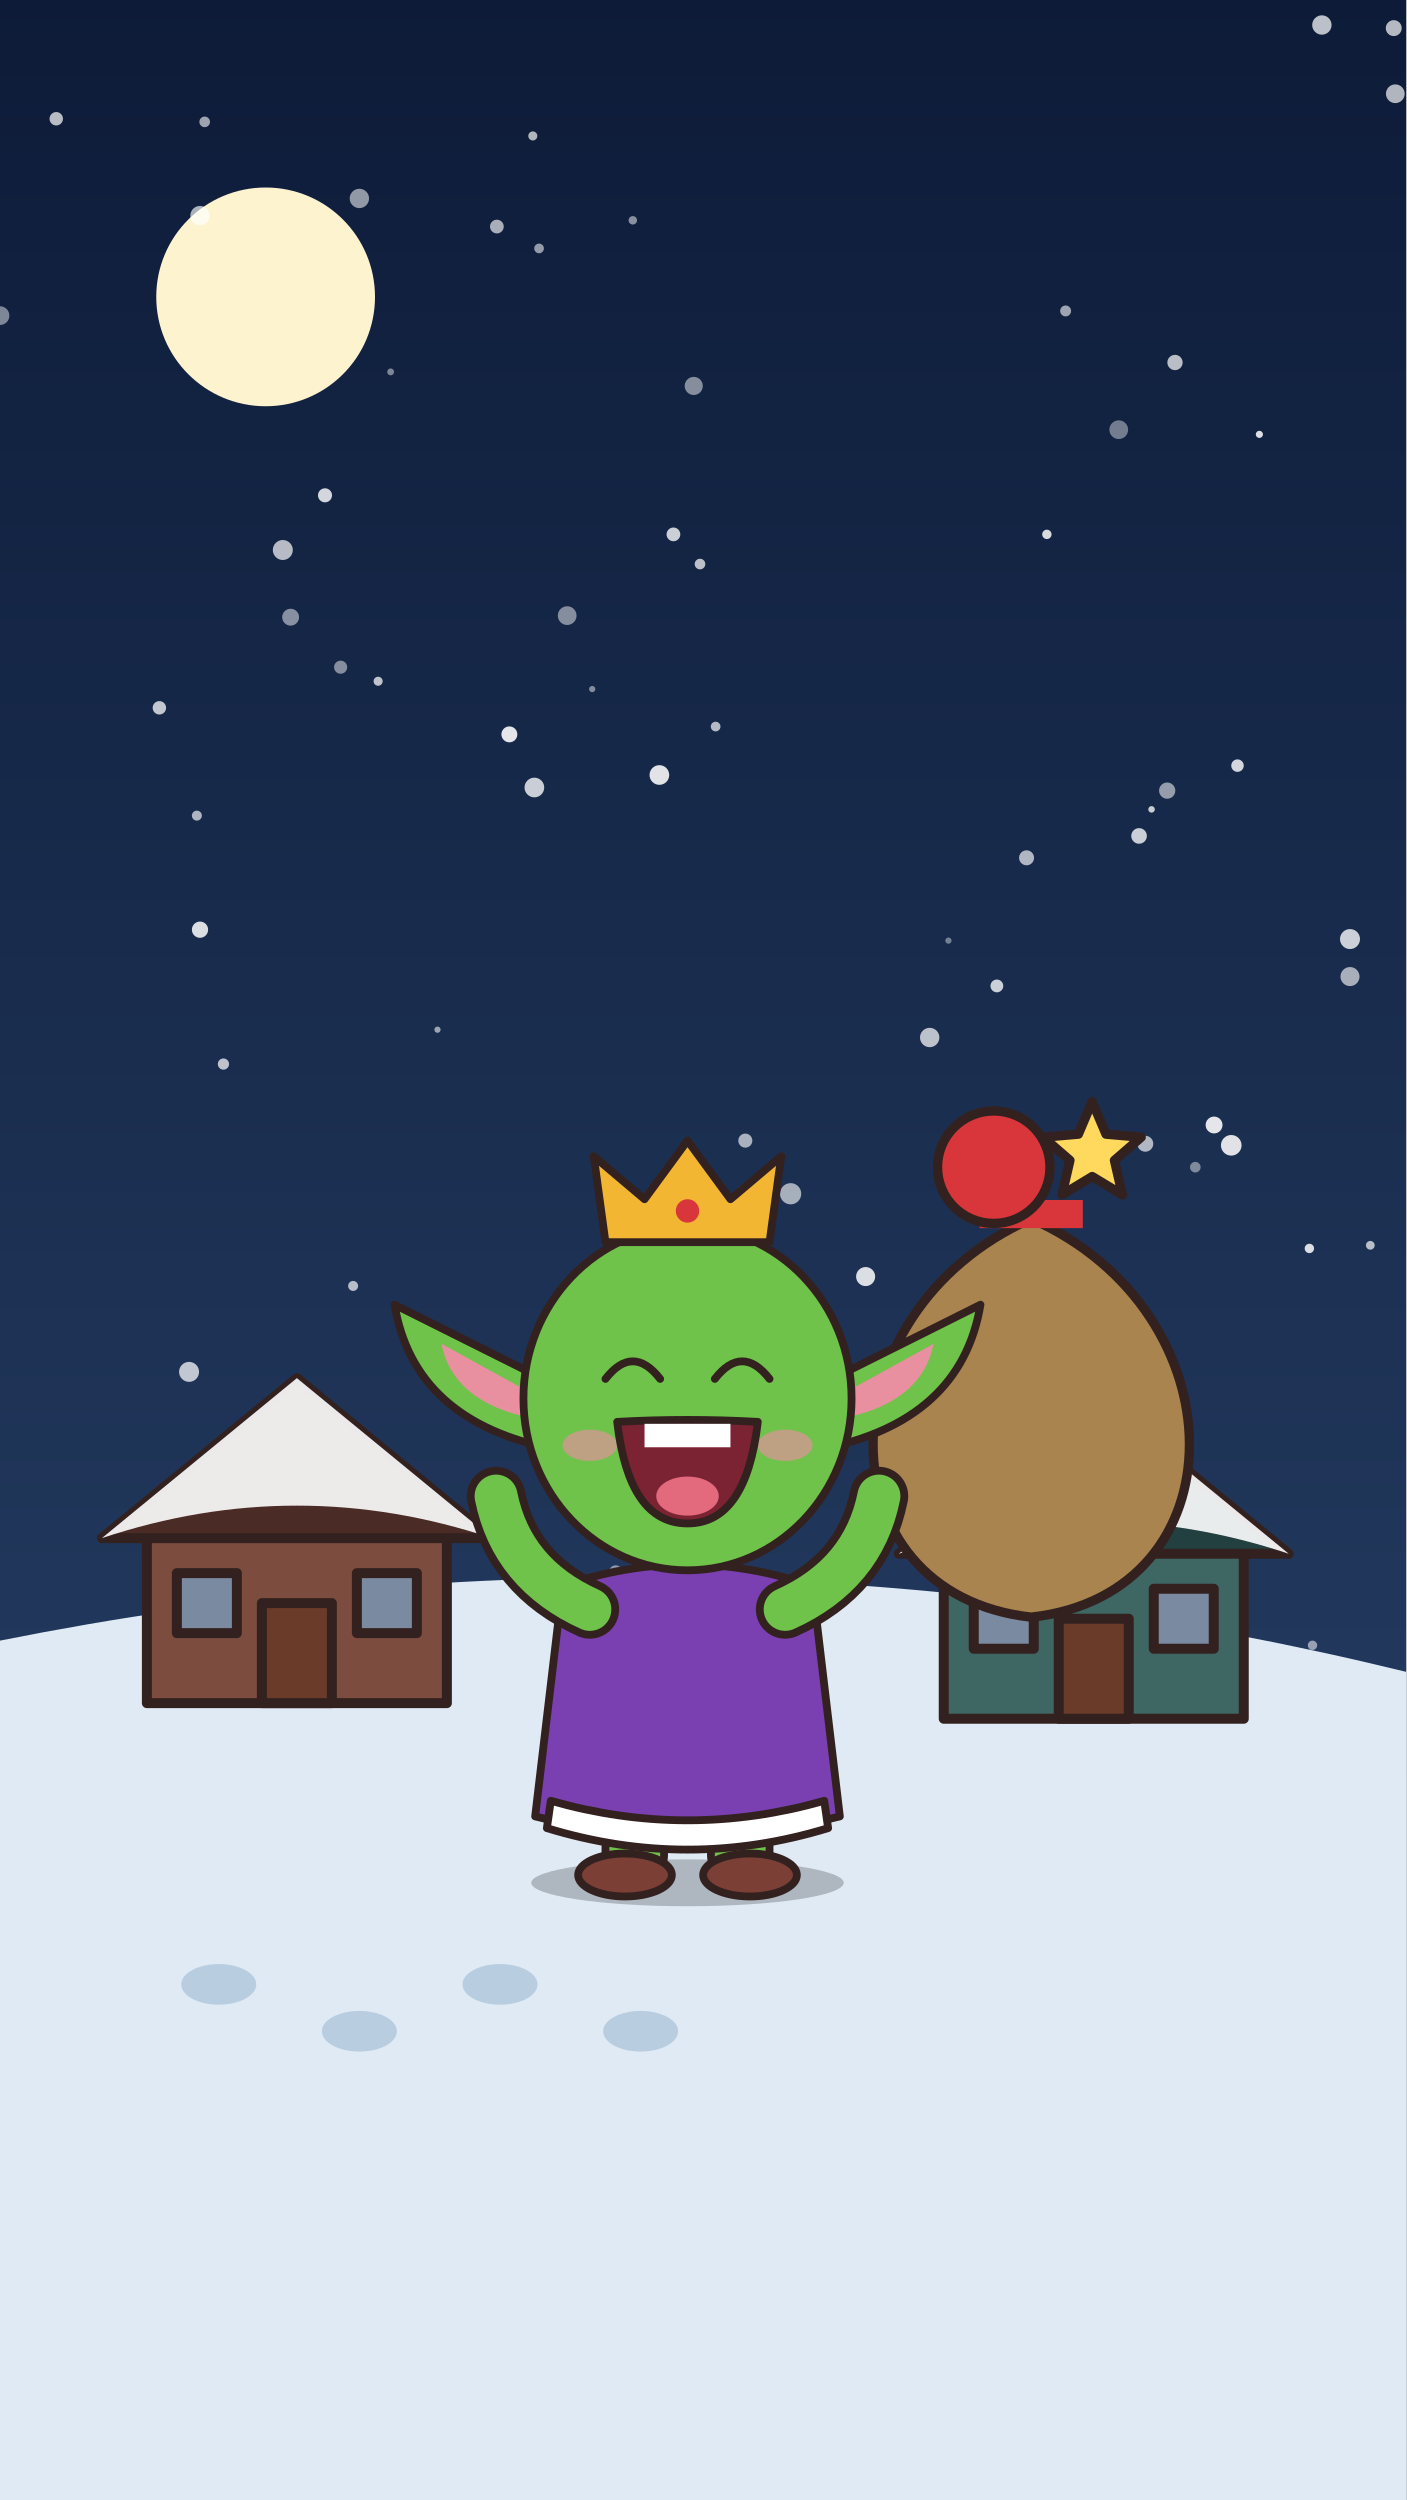
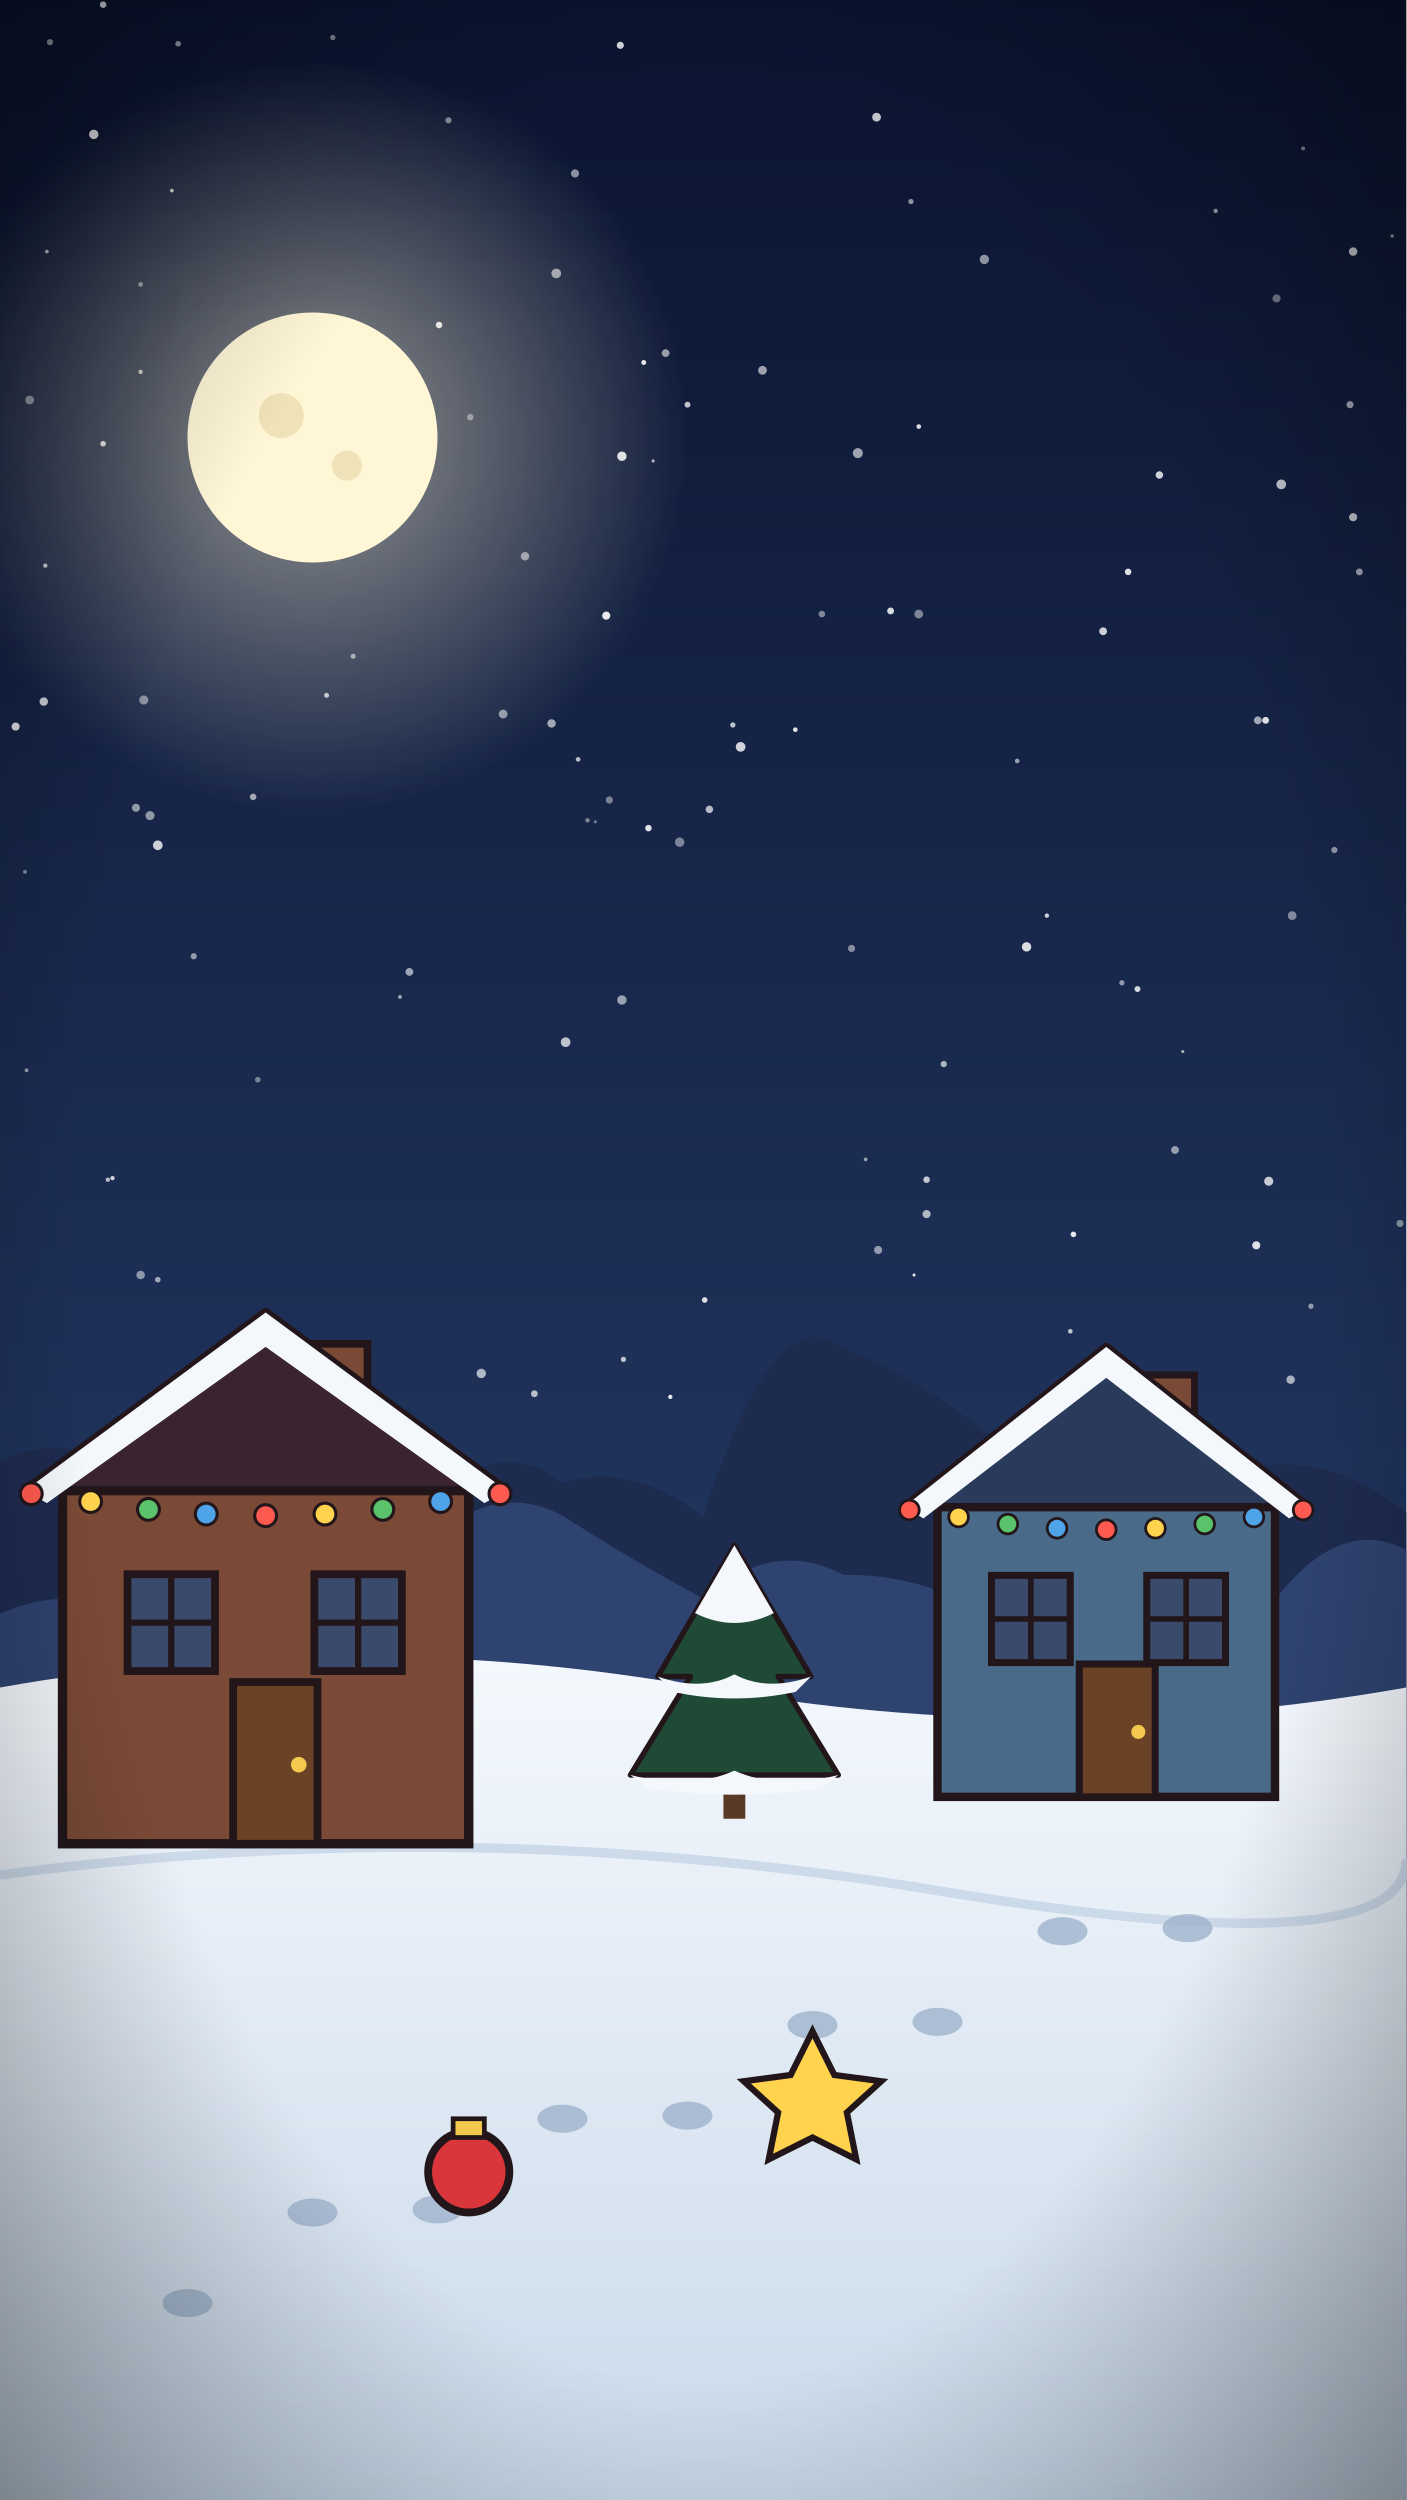
<svg xmlns="http://www.w3.org/2000/svg" viewBox="0 0 900 1600" width="900" height="1600">
  <defs>
-     <linearGradient id="sky" x1="0" y1="0" x2="0" y2="1">
-       <stop offset="0" stop-color="#0d1b38" />
-       <stop offset="1" stop-color="#2b466e" />
+     <radialGradient id="mglow">
+       <stop offset="0" stop-color="#fff6d6" stop-opacity=".55" />
+       <stop offset="1" stop-color="#fff6d6" stop-opacity="0" />
+     </radialGradient>
+     <radialGradient id="wglow">
+       <stop offset="0" stop-color="#ffd772" stop-opacity=".75" />
+       <stop offset="1" stop-color="#ffd772" stop-opacity="0" />
+     </radialGradient>
+     <radialGradient id="gglow">
+       <stop offset="0" stop-color="#9dff7a" stop-opacity=".7" />
+       <stop offset="1" stop-color="#9dff7a" stop-opacity="0" />
+     </radialGradient>
+     <linearGradient id="snowg" x1="0" y1="0" x2="0" y2="1">
+       <stop offset="0" stop-color="#f4f8fd" />
+       <stop offset="1" stop-color="#c9d9ea" />
    </linearGradient>
+     <radialGradient id="vig" cx=".5" cy=".5" r=".75">
+       <stop offset=".6" stop-color="#000" stop-opacity="0" />
+       <stop offset="1" stop-color="#000" stop-opacity=".45" />
+     </radialGradient>
  </defs>
+   <linearGradient id="sky" x1="0" y1="0" x2="0" y2="1">
+     <stop offset="0" stop-color="#0b1430" />
+     <stop offset="1" stop-color="#2d4778" />
+   </linearGradient>
  <rect width="900" height="1600" fill="url(#sky)" />
-   <circle cx="170" cy="190" r="70" fill="#fdf3cf" />
-   <circle cx="0" cy="202" r="6.0" fill="#fff" opacity="0.46" />
-   <circle cx="715" cy="1068" r="4.1" fill="#fff" opacity="0.45" />
-   <circle cx="102" cy="453" r="4.3" fill="#fff" opacity="0.74" />
-   <circle cx="431" cy="342" r="4.4" fill="#fff" opacity="0.78" />
-   <circle cx="36" cy="76" r="4.3" fill="#fff" opacity="0.70" />
-   <circle cx="682" cy="199" r="3.5" fill="#fff" opacity="0.59" />
-   <circle cx="554" cy="817" r="6.1" fill="#fff" opacity="0.84" />
-   <circle cx="670" cy="342" r="3.0" fill="#fff" opacity="0.83" />
-   <circle cx="326" cy="470" r="5.1" fill="#fff" opacity="0.88" />
-   <circle cx="624" cy="888" r="6.6" fill="#fff" opacity="0.54" />
-   <circle cx="201" cy="927" r="4.5" fill="#fff" opacity="0.79" />
-   <circle cx="777" cy="720" r="5.4" fill="#fff" opacity="0.88" />
-   <circle cx="409" cy="1020" r="6.5" fill="#fff" opacity="0.55" />
-   <circle cx="126" cy="522" r="3.2" fill="#fff" opacity="0.65" />
-   <circle cx="341" cy="87" r="2.9" fill="#fff" opacity="0.67" />
-   <circle cx="128" cy="595" r="5.2" fill="#fff" opacity="0.84" />
-   <circle cx="792" cy="490" r="4.0" fill="#fff" opacity="0.81" />
-   <circle cx="477" cy="730" r="4.5" fill="#fff" opacity="0.63" />
-   <circle cx="444" cy="247" r="5.8" fill="#fff" opacity="0.49" />
-   <circle cx="422" cy="496" r="6.3" fill="#fff" opacity="0.87" />
-   <circle cx="405" cy="141" r="2.7" fill="#fff" opacity="0.50" />
-   <circle cx="733" cy="732" r="5.1" fill="#fff" opacity="0.66" />
-   <circle cx="896" cy="1097" r="2.5" fill="#fff" opacity="0.78" />
-   <circle cx="143" cy="681" r="3.6" fill="#fff" opacity="0.71" />
-   <circle cx="638" cy="631" r="4.1" fill="#fff" opacity="0.77" />
-   <circle cx="752" cy="232" r="4.9" fill="#fff" opacity="0.70" />
-   <circle cx="345" cy="159" r="3.1" fill="#fff" opacity="0.55" />
-   <circle cx="729" cy="535" r="5.0" fill="#fff" opacity="0.77" />
-   <circle cx="892" cy="18" r="5.1" fill="#fff" opacity="0.69" />
-   <circle cx="394" cy="1006" r="4.2" fill="#fff" opacity="0.49" />
-   <circle cx="737" cy="518" r="2.1" fill="#fff" opacity="0.76" />
-   <circle cx="218" cy="427" r="4.2" fill="#fff" opacity="0.48" />
-   <circle cx="565" cy="944" r="6.9" fill="#fff" opacity="0.83" />
-   <circle cx="318" cy="145" r="4.4" fill="#fff" opacity="0.64" />
-   <circle cx="448" cy="361" r="3.4" fill="#fff" opacity="0.71" />
-   <circle cx="280" cy="659" r="2.0" fill="#fff" opacity="0.57" />
-   <circle cx="765" cy="747" r="3.4" fill="#fff" opacity="0.44" />
-   <circle cx="242" cy="436" r="2.9" fill="#fff" opacity="0.72" />
-   <circle cx="121" cy="878" r="6.4" fill="#fff" opacity="0.73" />
-   <circle cx="126" cy="947" r="5.0" fill="#fff" opacity="0.51" />
-   <circle cx="208" cy="317" r="4.5" fill="#fff" opacity="0.81" />
-   <circle cx="230" cy="127" r="6.2" fill="#fff" opacity="0.54" />
-   <circle cx="475" cy="762" r="2.9" fill="#fff" opacity="0.89" />
-   <circle cx="747" cy="506" r="5.2" fill="#fff" opacity="0.54" />
-   <circle cx="250" cy="238" r="2.2" fill="#fff" opacity="0.45" />
-   <circle cx="131" cy="78" r="3.4" fill="#fff" opacity="0.59" />
-   <circle cx="778" cy="1031" r="2.6" fill="#fff" opacity="0.49" />
-   <circle cx="226" cy="823" r="3.2" fill="#fff" opacity="0.68" />
-   <circle cx="363" cy="394" r="6.0" fill="#fff" opacity="0.48" />
-   <circle cx="506" cy="764" r="6.8" fill="#fff" opacity="0.61" />
-   <circle cx="181" cy="352" r="6.4" fill="#fff" opacity="0.69" />
-   <circle cx="595" cy="664" r="6.2" fill="#fff" opacity="0.71" />
-   <circle cx="838" cy="799" r="3.0" fill="#fff" opacity="0.84" />
-   <circle cx="864" cy="625" r="6.1" fill="#fff" opacity="0.62" />
-   <circle cx="186" cy="395" r="5.4" fill="#fff" opacity="0.49" />
-   <circle cx="877" cy="797" r="2.8" fill="#fff" opacity="0.69" />
-   <circle cx="379" cy="441" r="2.0" fill="#fff" opacity="0.47" />
-   <circle cx="716" cy="275" r="6.0" fill="#fff" opacity="0.41" />
-   <circle cx="806" cy="278" r="2.3" fill="#fff" opacity="0.85" />
-   <circle cx="846" cy="16" r="6.2" fill="#fff" opacity="0.72" />
-   <circle cx="840" cy="1053" r="3.0" fill="#fff" opacity="0.53" />
-   <circle cx="258" cy="994" r="7.0" fill="#fff" opacity="0.59" />
-   <circle cx="607" cy="602" r="2.0" fill="#fff" opacity="0.40" />
-   <circle cx="864" cy="601" r="6.4" fill="#fff" opacity="0.78" />
-   <circle cx="128" cy="138" r="6.2" fill="#fff" opacity="0.66" />
-   <circle cx="342" cy="504" r="6.3" fill="#fff" opacity="0.77" />
-   <circle cx="788" cy="733" r="6.6" fill="#fff" opacity="0.86" />
-   <circle cx="657" cy="549" r="4.8" fill="#fff" opacity="0.66" />
-   <circle cx="458" cy="465" r="3.1" fill="#fff" opacity="0.68" />
-   <circle cx="893" cy="60" r="6.0" fill="#fff" opacity="0.67" />
-   <path d="M0 1050 Q450 960 900 1070 V1600 H0Z" fill="#dfeaf5" />
-   <g transform="translate(190 1090) scale(1.6)">
-     <rect x="-60" y="-70" width="120" height="70" fill="#7c4d3f" stroke="#33211f" stroke-width="4" stroke-linejoin="round" stroke-linecap="round" />
-     <polygon points="-78,-66 0,-130 78,-66" fill="#4a2b26" stroke="#33211f" stroke-width="4" stroke-linejoin="round" stroke-linecap="round" />
-     <path d="M-78 -66 Q0 -92 78 -66 L0 -130Z" fill="#fff" opacity=".9" />
-     <rect x="-14" y="-40" width="28" height="40" fill="#6b3b2a" stroke="#33211f" stroke-width="4" stroke-linejoin="round" stroke-linecap="round" />
-     <rect x="-48" y="-52" width="24" height="24" fill="#7a8aa0" stroke="#33211f" stroke-width="4" stroke-linejoin="round" stroke-linecap="round" />
-     <rect x="24" y="-52" width="24" height="24" fill="#7a8aa0" stroke="#33211f" stroke-width="4" stroke-linejoin="round" stroke-linecap="round" />
+   <circle cx="860" cy="948" r="1.1" fill="#fff" opacity="0.44" />
+   <circle cx="752" cy="736" r="2.5" fill="#fff" opacity="0.55" />
+   <circle cx="545" cy="607" r="2.3" fill="#fff" opacity="0.48" />
+   <circle cx="388" cy="394" r="2.6" fill="#fff" opacity="0.90" />
+   <circle cx="854" cy="544" r="2.0" fill="#fff" opacity="0.53" />
+   <circle cx="32" cy="27" r="2.0" fill="#fff" opacity="0.56" />
+   <circle cx="342" cy="892" r="2.2" fill="#fff" opacity="0.68" />
+   <circle cx="213" cy="24" r="1.7" fill="#fff" opacity="0.47" />
+   <circle cx="459" cy="999" r="2.5" fill="#fff" opacity="0.49" />
+   <circle cx="804" cy="797" r="2.6" fill="#fff" opacity="0.85" />
+   <circle cx="687" cy="790" r="1.8" fill="#fff" opacity="0.89" />
+   <circle cx="866" cy="161" r="2.7" fill="#fff" opacity="0.76" />
+   <circle cx="415" cy="530" r="2.1" fill="#fff" opacity="0.86" />
+   <circle cx="451" cy="832" r="1.8" fill="#fff" opacity="0.84" />
+   <circle cx="810" cy="461" r="2.2" fill="#fff" opacity="0.86" />
+   <circle cx="651" cy="487" r="1.5" fill="#fff" opacity="0.56" />
+   <circle cx="630" cy="166" r="3.0" fill="#fff" opacity="0.53" />
+   <circle cx="820" cy="310" r="3.1" fill="#fff" opacity="0.75" />
+   <circle cx="454" cy="518" r="2.4" fill="#fff" opacity="0.69" />
+   <circle cx="281" cy="208" r="2.1" fill="#fff" opacity="0.87" />
+   <circle cx="561" cy="75" r="2.8" fill="#fff" opacity="0.76" />
+   <circle cx="817" cy="191" r="2.6" fill="#fff" opacity="0.43" />
+   <circle cx="588" cy="273" r="1.5" fill="#fff" opacity="0.84" />
+   <circle cx="96" cy="522" r="2.9" fill="#fff" opacity="0.52" />
+   <circle cx="189" cy="881" r="1.9" fill="#fff" opacity="0.76" />
+   <circle cx="29" cy="362" r="1.4" fill="#fff" opacity="0.74" />
+   <circle cx="75" cy="955" r="1.1" fill="#fff" opacity="0.76" />
+   <circle cx="19" cy="256" r="2.8" fill="#fff" opacity="0.48" />
+   <circle cx="165" cy="691" r="1.8" fill="#fff" opacity="0.42" />
+   <circle cx="891" cy="151" r="1.1" fill="#fff" opacity="0.57" />
+   <circle cx="554" cy="742" r="1.2" fill="#fff" opacity="0.57" />
+   <circle cx="28" cy="449" r="2.7" fill="#fff" opacity="0.77" />
+   <circle cx="812" cy="756" r="2.9" fill="#fff" opacity="0.75" />
+   <circle cx="426" cy="226" r="2.5" fill="#fff" opacity="0.56" />
+   <circle cx="92" cy="448" r="2.9" fill="#fff" opacity="0.46" />
+   <circle cx="526" cy="393" r="2.1" fill="#fff" opacity="0.47" />
+   <circle cx="864" cy="259" r="2.3" fill="#fff" opacity="0.61" />
+   <circle cx="16" cy="558" r="1.3" fill="#fff" opacity="0.43" />
+   <circle cx="30" cy="161" r="1.2" fill="#fff" opacity="0.72" />
+   <circle cx="457" cy="983" r="3.1" fill="#fff" opacity="0.90" />
+   <circle cx="209" cy="445" r="1.6" fill="#fff" opacity="0.70" />
+   <circle cx="562" cy="800" r="2.6" fill="#fff" opacity="0.53" />
+   <circle cx="381" cy="526" r="1.0" fill="#fff" opacity="0.42" />
+   <circle cx="368" cy="111" r="2.6" fill="#fff" opacity="0.52" />
+   <circle cx="90" cy="182" r="1.5" fill="#fff" opacity="0.51" />
+   <circle cx="469" cy="464" r="1.7" fill="#fff" opacity="0.72" />
+   <circle cx="191" cy="907" r="3.1" fill="#fff" opacity="0.76" />
+   <circle cx="390" cy="512" r="2.3" fill="#fff" opacity="0.43" />
+   <circle cx="376" cy="525" r="1.4" fill="#fff" opacity="0.45" />
+   <circle cx="722" cy="366" r="2.1" fill="#fff" opacity="0.86" />
+   <circle cx="549" cy="290" r="3.2" fill="#fff" opacity="0.59" />
+   <circle cx="17" cy="685" r="1.2" fill="#fff" opacity="0.55" />
+   <circle cx="757" cy="673" r="1.0" fill="#fff" opacity="0.63" />
+   <circle cx="370" cy="486" r="1.5" fill="#fff" opacity="0.69" />
+   <circle cx="66" cy="284" r="1.8" fill="#fff" opacity="0.87" />
+   <circle cx="69" cy="755" r="1.4" fill="#fff" opacity="0.69" />
+   <circle cx="353" cy="463" r="2.7" fill="#fff" opacity="0.60" />
+   <circle cx="110" cy="122" r="1.2" fill="#fff" opacity="0.83" />
+   <circle cx="577" cy="960" r="2.5" fill="#fff" opacity="0.41" />
+   <circle cx="593" cy="777" r="2.6" fill="#fff" opacity="0.65" />
+   <circle cx="322" cy="457" r="2.8" fill="#fff" opacity="0.53" />
+   <circle cx="474" cy="478" r="3.1" fill="#fff" opacity="0.80" />
+   <circle cx="839" cy="836" r="1.7" fill="#fff" opacity="0.52" />
+   <circle cx="440" cy="259" r="1.9" fill="#fff" opacity="0.74" />
+   <circle cx="827" cy="586" r="2.8" fill="#fff" opacity="0.45" />
+   <circle cx="320" cy="998" r="1.3" fill="#fff" opacity="0.61" />
+   <circle cx="60" cy="86" r="3.0" fill="#fff" opacity="0.89" />
+   <circle cx="583" cy="129" r="1.7" fill="#fff" opacity="0.52" />
+   <circle cx="604" cy="681" r="2.0" fill="#fff" opacity="0.66" />
+   <circle cx="101" cy="541" r="3.1" fill="#fff" opacity="0.78" />
+   <circle cx="87" cy="517" r="2.6" fill="#fff" opacity="0.53" />
+   <circle cx="805" cy="461" r="2.5" fill="#fff" opacity="0.60" />
+   <circle cx="896" cy="783" r="2.3" fill="#fff" opacity="0.47" />
+   <circle cx="397" cy="29" r="2.3" fill="#fff" opacity="0.84" />
+   <circle cx="162" cy="510" r="2.1" fill="#fff" opacity="0.60" />
+   <circle cx="639" cy="937" r="2.6" fill="#fff" opacity="0.64" />
+   <circle cx="866" cy="331" r="2.6" fill="#fff" opacity="0.73" />
+   <circle cx="685" cy="852" r="1.5" fill="#fff" opacity="0.71" />
+   <circle cx="362" cy="667" r="3.1" fill="#fff" opacity="0.72" />
+   <circle cx="10" cy="465" r="2.6" fill="#fff" opacity="0.84" />
+   <circle cx="585" cy="816" r="1.0" fill="#fff" opacity="0.87" />
+   <circle cx="657" cy="606" r="3.0" fill="#fff" opacity="0.84" />
+   <circle cx="90" cy="816" r="2.7" fill="#fff" opacity="0.50" />
+   <circle cx="670" cy="586" r="1.4" fill="#fff" opacity="0.80" />
+   <circle cx="124" cy="612" r="2.0" fill="#fff" opacity="0.53" />
+   <circle cx="509" cy="467" r="1.5" fill="#fff" opacity="0.88" />
+   <circle cx="66" cy="3" r="2.1" fill="#fff" opacity="0.82" />
+   <circle cx="593" cy="755" r="2.1" fill="#fff" opacity="0.74" />
+   <circle cx="301" cy="267" r="2.1" fill="#fff" opacity="0.41" />
+   <circle cx="72" cy="754" r="1.4" fill="#fff" opacity="0.78" />
+   <circle cx="706" cy="404" r="2.5" fill="#fff" opacity="0.79" />
+   <circle cx="778" cy="135" r="1.4" fill="#fff" opacity="0.59" />
+   <circle cx="418" cy="295" r="1.0" fill="#fff" opacity="0.68" />
+   <circle cx="870" cy="366" r="2.2" fill="#fff" opacity="0.59" />
+   <circle cx="399" cy="870" r="1.7" fill="#fff" opacity="0.72" />
+   <circle cx="435" cy="539" r="3.0" fill="#fff" opacity="0.44" />
+   <circle cx="742" cy="304" r="2.4" fill="#fff" opacity="0.80" />
+   <circle cx="588" cy="393" r="2.8" fill="#fff" opacity="0.45" />
+   <circle cx="570" cy="391" r="2.2" fill="#fff" opacity="0.83" />
+   <circle cx="718" cy="629" r="1.7" fill="#fff" opacity="0.52" />
+   <circle cx="412" cy="232" r="1.6" fill="#fff" opacity="0.88" />
+   <circle cx="101" cy="819" r="1.8" fill="#fff" opacity="0.58" />
+   <circle cx="287" cy="77" r="2.0" fill="#fff" opacity="0.48" />
+   <circle cx="398" cy="292" r="3.0" fill="#fff" opacity="0.86" />
+   <circle cx="398" cy="640" r="3.0" fill="#fff" opacity="0.56" />
+   <circle cx="90" cy="238" r="1.4" fill="#fff" opacity="0.74" />
+   <circle cx="336" cy="356" r="2.7" fill="#fff" opacity="0.52" />
+   <circle cx="728" cy="633" r="1.9" fill="#fff" opacity="0.81" />
+   <circle cx="308" cy="879" r="3.0" fill="#fff" opacity="0.65" />
+   <circle cx="621" cy="949" r="2.6" fill="#fff" opacity="0.78" />
+   <circle cx="782" cy="936" r="2.7" fill="#fff" opacity="0.89" />
+   <circle cx="262" cy="622" r="2.5" fill="#fff" opacity="0.58" />
+   <circle cx="356" cy="175" r="3.1" fill="#fff" opacity="0.58" />
+   <circle cx="429" cy="894" r="1.4" fill="#fff" opacity="0.88" />
+   <circle cx="114" cy="28" r="1.8" fill="#fff" opacity="0.58" />
+   <circle cx="826" cy="883" r="2.7" fill="#fff" opacity="0.62" />
+   <circle cx="488" cy="237" r="2.8" fill="#fff" opacity="0.59" />
+   <circle cx="256" cy="638" r="1.3" fill="#fff" opacity="0.56" />
+   <circle cx="834" cy="95" r="1.3" fill="#fff" opacity="0.50" />
+   <circle cx="226" cy="420" r="1.6" fill="#fff" opacity="0.57" />
+   <circle cx="200" cy="280" r="240" fill="url(#mglow)" />
+   <circle cx="200" cy="280" r="80" fill="#fff6d6" />
+   <circle cx="180" cy="266" r="14.4" fill="#efe2b8" />
+   <circle cx="222" cy="298" r="9.6" fill="#efe2b8" />
+   <path d="M0 1600 L0 935 Q45 913 90 949 Q135 919 180 955 Q225 937 270 973 Q315 913 360 949 Q405 935 450 971 Q495 827 540 863 Q585 880 630 916 Q675 937 720 973 Q765 902 810 938 Q855 932 900 968 L900 1600Z" fill="#1d2b4f" />
+   <path d="M0 1600 L0 1033 Q45 1012 90 1036 Q135 985 180 1009 Q225 967 270 991 Q315 946 360 970 Q405 999 450 1023 Q495 984 540 1008 Q585 1007 630 1031 Q675 976 720 1000 Q765 1008 810 1032 Q855 968 900 992 L900 1600Z" fill="#2f4370" />
+   <path d="M0 1080Q225 1040 450 1080T900 1080V1600H0Z" fill="url(#snowg)" />
+   <path d="M0 1200Q300 1160 600 1210T900 1190" stroke="#b9cbe0" stroke-width="6" fill="none" opacity=".6" />
+   <g transform="translate(40 1180) scale(1)">
+     <rect x="161.2" y="-320" width="34" height="80" fill="#7a4a36" stroke="#22161a" stroke-width="5" />
+     <rect x="0" y="-230" width="260" height="230" fill="#7a4a36" stroke="#22161a" stroke-width="6" />
+     <path d="M-24 -226L130.0 -340L284 -226Z" fill="#3a2430" stroke="#22161a" stroke-width="6" stroke-linejoin="round" />
+     <path d="M-24 -226L130.0 -340L284 -226L270 -218L130.0 -318L-10 -218Z" fill="#f4f8fd" />
+     <rect x="41.6" y="-172.5" width="56" height="62" fill="#3a4a6a" stroke="#22161a" stroke-width="5" />
+     <path d="M69.6 -172.5v62M41.6 -141.5h56" stroke="#22161a" stroke-width="4" />
+     <rect x="161.2" y="-172.5" width="56" height="62" fill="#3a4a6a" stroke="#22161a" stroke-width="5" />
+     <path d="M189.2 -172.5v62M161.2 -141.5h56" stroke="#22161a" stroke-width="4" />
+     <rect x="109.2" y="-103.5" width="54" height="103.5" fill="#6b4226" stroke="#22161a" stroke-width="5" />
+     <circle cx="151.2" cy="-50.6" r="5" fill="#f2c94c" />
+     <circle cx="-20" cy="-224" r="7" fill="#ff5a4f" stroke="#22161a" stroke-width="2" />
+     <circle cx="18" cy="-219" r="7" fill="#ffd34d" stroke="#22161a" stroke-width="2" />
+     <circle cx="55" cy="-214" r="7" fill="#59c26a" stroke="#22161a" stroke-width="2" />
+     <circle cx="92" cy="-211" r="7" fill="#4fa3e8" stroke="#22161a" stroke-width="2" />
+     <circle cx="130" cy="-210" r="7" fill="#ff5a4f" stroke="#22161a" stroke-width="2" />
+     <circle cx="168" cy="-211" r="7" fill="#ffd34d" stroke="#22161a" stroke-width="2" />
+     <circle cx="205" cy="-214" r="7" fill="#59c26a" stroke="#22161a" stroke-width="2" />
+     <circle cx="242" cy="-219" r="7" fill="#4fa3e8" stroke="#22161a" stroke-width="2" />
+     <circle cx="280" cy="-224" r="7" fill="#ff5a4f" stroke="#22161a" stroke-width="2" />
  </g>
-   <g transform="translate(700 1100) scale(1.6)">
-     <rect x="-60" y="-70" width="120" height="70" fill="#3e6663" stroke="#33211f" stroke-width="4" stroke-linejoin="round" stroke-linecap="round" />
-     <polygon points="-78,-66 0,-130 78,-66" fill="#22403f" stroke="#33211f" stroke-width="4" stroke-linejoin="round" stroke-linecap="round" />
-     <path d="M-78 -66 Q0 -92 78 -66 L0 -130Z" fill="#fff" opacity=".9" />
-     <rect x="-14" y="-40" width="28" height="40" fill="#6b3b2a" stroke="#33211f" stroke-width="4" stroke-linejoin="round" stroke-linecap="round" />
-     <rect x="-48" y="-52" width="24" height="24" fill="#7a8aa0" stroke="#33211f" stroke-width="4" stroke-linejoin="round" stroke-linecap="round" />
-     <rect x="24" y="-52" width="24" height="24" fill="#7a8aa0" stroke="#33211f" stroke-width="4" stroke-linejoin="round" stroke-linecap="round" />
+   <g transform="translate(600 1150) scale(0.9)">
+     <rect x="148.8" y="-300" width="34" height="80" fill="#7a4a36" stroke="#22161a" stroke-width="5" />
+     <rect x="0" y="-210" width="240" height="210" fill="#4a6a8a" stroke="#22161a" stroke-width="6" />
+     <path d="M-24 -206L120.0 -320L264 -206Z" fill="#2a3a5a" stroke="#22161a" stroke-width="6" stroke-linejoin="round" />
+     <path d="M-24 -206L120.0 -320L264 -206L250 -198L120.0 -298L-10 -198Z" fill="#f4f8fd" />
+     <rect x="38.4" y="-157.5" width="56" height="62" fill="#3a4a6a" stroke="#22161a" stroke-width="5" />
+     <path d="M66.4 -157.5v62M38.4 -126.5h56" stroke="#22161a" stroke-width="4" />
+     <rect x="148.8" y="-157.5" width="56" height="62" fill="#3a4a6a" stroke="#22161a" stroke-width="5" />
+     <path d="M176.8 -157.5v62M148.8 -126.5h56" stroke="#22161a" stroke-width="4" />
+     <rect x="100.8" y="-94.5" width="54" height="94.5" fill="#6b4226" stroke="#22161a" stroke-width="5" />
+     <circle cx="142.8" cy="-46.2" r="5" fill="#f2c94c" />
+     <circle cx="-20" cy="-204" r="7" fill="#ff5a4f" stroke="#22161a" stroke-width="2" />
+     <circle cx="15" cy="-199" r="7" fill="#ffd34d" stroke="#22161a" stroke-width="2" />
+     <circle cx="50" cy="-194" r="7" fill="#59c26a" stroke="#22161a" stroke-width="2" />
+     <circle cx="85" cy="-191" r="7" fill="#4fa3e8" stroke="#22161a" stroke-width="2" />
+     <circle cx="120" cy="-190" r="7" fill="#ff5a4f" stroke="#22161a" stroke-width="2" />
+     <circle cx="155" cy="-191" r="7" fill="#ffd34d" stroke="#22161a" stroke-width="2" />
+     <circle cx="190" cy="-194" r="7" fill="#59c26a" stroke="#22161a" stroke-width="2" />
+     <circle cx="225" cy="-199" r="7" fill="#4fa3e8" stroke="#22161a" stroke-width="2" />
+     <circle cx="260" cy="-204" r="7" fill="#ff5a4f" stroke="#22161a" stroke-width="2" />
  </g>
-   <g transform="translate(660 780) scale(1.5)">
-     <path d="M0 0 C-90 40 -90 160 0 170 C90 160 90 40 0 0Z" fill="#a9844f" stroke="#33211f" stroke-width="4" stroke-linejoin="round" stroke-linecap="round" />
-     <path d="M-22 -2 L22 -2" stroke="#d8363a" stroke-width="12" />
-     <circle cx="-16" cy="-22" r="24" fill="#d8363a" stroke="#33211f" stroke-width="4" stroke-linejoin="round" stroke-linecap="round" />
-     <polygon points="26.0,-50.0 31.9,-36.1 46.9,-34.8 35.5,-24.9 38.9,-10.2 26.0,-18.0 13.1,-10.2 16.5,-24.9 5.1,-34.8 20.1,-36.1" fill="#ffd95e" stroke="#33211f" stroke-width="4" stroke-linejoin="round" stroke-linecap="round" />
+   <g transform="translate(470 1150) scale(0.7)">
+     <rect x="-10" y="-20" width="20" height="40" fill="#5a3a26" />
+     <path d="M0 -230L-70 -110H-40L-95 -20H95L40 -110H70Z" fill="#1f4a36" stroke="#22161a" stroke-width="5" stroke-linejoin="round" />
+     <path d="M0 -230L-36 -168Q0 -150 36 -168Z" fill="#f4f8fd" />
+     <path d="M-70 -110Q-30 -96 0 -112Q30 -96 70 -110L56 -96Q0 -84-56 -96Z" fill="#f4f8fd" />
+     <path d="M-95 -20Q-40 -6 0 -24Q40 -6 95 -20L80 -8Q0 4-80 -8Z" fill="#f4f8fd" />
  </g>
-   <g transform="translate(240 720) scale(1.25)">
-     <ellipse cx="160" cy="388" rx="80" ry="12" fill="#000" opacity=".22" />
-     <rect x="118" y="340" width="30" height="44" rx="10" fill="#6fc24a" stroke="#33211f" stroke-width="4" stroke-linejoin="round" stroke-linecap="round" />
-     <rect x="172" y="340" width="30" height="44" rx="10" fill="#6fc24a" stroke="#33211f" stroke-width="4" stroke-linejoin="round" stroke-linecap="round" />
-     <ellipse cx="128" cy="384" rx="24" ry="11" fill="#7b3f35" stroke="#33211f" stroke-width="4" stroke-linejoin="round" stroke-linecap="round" />
-     <ellipse cx="192" cy="384" rx="24" ry="11" fill="#7b3f35" stroke="#33211f" stroke-width="4" stroke-linejoin="round" stroke-linecap="round" />
-     <path d="M96 236 Q160 214 224 236 L238 354 Q160 374 82 354Z" fill="#7a3fb0" stroke="#33211f" stroke-width="4" stroke-linejoin="round" stroke-linecap="round" />
-     <path d="M90 346 Q160 366 230 346 L232 360 Q160 382 88 360Z" fill="#fff" stroke="#33211f" stroke-width="4" stroke-linejoin="round" stroke-linecap="round" />
-     <path d="M110 248 Q70 230 62 190" fill="none" stroke="#33211f" stroke-width="30" stroke-linecap="round" />
-     <path d="M110 248 Q70 230 62 190" fill="none" stroke="#6fc24a" stroke-width="22" stroke-linecap="round" />
-     <path d="M210 248 Q250 230 258 190" fill="none" stroke="#33211f" stroke-width="30" stroke-linecap="round" />
-     <path d="M210 248 Q250 230 258 190" fill="none" stroke="#6fc24a" stroke-width="22" stroke-linecap="round" />
-     <path d="M86 130 L10 92 Q20 152 92 166Z" fill="#6fc24a" stroke="#33211f" stroke-width="4" stroke-linejoin="round" stroke-linecap="round" />
-     <path d="M234 130 L310 92 Q300 152 228 166Z" fill="#6fc24a" stroke="#33211f" stroke-width="4" stroke-linejoin="round" stroke-linecap="round" />
-     <path d="M74 134 L34 112 Q40 142 80 150Z" fill="#e88fa0" />
-     <path d="M246 134 L286 112 Q280 142 240 150Z" fill="#e88fa0" />
-     <ellipse cx="160" cy="140" rx="84" ry="88" fill="#6fc24a" stroke="#33211f" stroke-width="4" stroke-linejoin="round" stroke-linecap="round" />
-     <ellipse cx="110" cy="164" rx="14" ry="8" fill="#e88fa0" opacity=".65" />
-     <ellipse cx="210" cy="164" rx="14" ry="8" fill="#e88fa0" opacity=".65" />
-     <polygon points="118,60 112,16 138,38 160,8 182,38 208,16 202,60" fill="#f2b632" stroke="#33211f" stroke-width="4" stroke-linejoin="round" stroke-linecap="round" />
-     <circle cx="160" cy="44" r="6" fill="#d8363a" />
-     <path d="M118 130 q14 -18 28 0" fill="none" stroke="#33211f" stroke-width="4" stroke-linejoin="round" stroke-linecap="round" />
-     <path d="M174 130 q14 -18 28 0" fill="none" stroke="#33211f" stroke-width="4" stroke-linejoin="round" stroke-linecap="round" />
-     <path d="M124 152 Q160 150 196 152 Q190 204 160 204 Q130 204 124 152Z" fill="#7b2233" stroke="#33211f" stroke-width="4" stroke-linejoin="round" stroke-linecap="round" />
-     <path d="M138 153 h44 v12 h-44z" fill="#fff" />
-     <ellipse cx="160" cy="190" rx="16" ry="10" fill="#e36a7c" />
-   </g>
-   <ellipse cx="140" cy="1270" rx="24" ry="13" fill="#b9cde0" />
-   <ellipse cx="230" cy="1300" rx="24" ry="13" fill="#b9cde0" />
-   <ellipse cx="320" cy="1270" rx="24" ry="13" fill="#b9cde0" />
-   <ellipse cx="410" cy="1300" rx="24" ry="13" fill="#b9cde0" />
+   <ellipse cx="120" cy="1474" rx="16" ry="9" fill="#9fb3cc" opacity=".8" />
+   <ellipse cx="200" cy="1416" rx="16" ry="9" fill="#9fb3cc" opacity=".8" />
+   <ellipse cx="280" cy="1414" rx="16" ry="9" fill="#9fb3cc" opacity=".8" />
+   <ellipse cx="360" cy="1356" rx="16" ry="9" fill="#9fb3cc" opacity=".8" />
+   <ellipse cx="440" cy="1354" rx="16" ry="9" fill="#9fb3cc" opacity=".8" />
+   <ellipse cx="520" cy="1296" rx="16" ry="9" fill="#9fb3cc" opacity=".8" />
+   <ellipse cx="600" cy="1294" rx="16" ry="9" fill="#9fb3cc" opacity=".8" />
+   <ellipse cx="680" cy="1236" rx="16" ry="9" fill="#9fb3cc" opacity=".8" />
+   <ellipse cx="760" cy="1234" rx="16" ry="9" fill="#9fb3cc" opacity=".8" />
+   <circle cx="300" cy="1390" r="26" fill="#d8363a" stroke="#22161a" stroke-width="5" />
+   <rect x="290" y="1356" width="20" height="12" fill="#f2c94c" stroke="#22161a" stroke-width="3" />
+   <path d="M520 1300l14 28 30 4-22 20 6 30-28-14-28 14 6-30-22-20 30-4z" fill="#ffd34d" stroke="#22161a" stroke-width="4" />
+   <rect width="900" height="1600" fill="url(#vig)" />
</svg>
